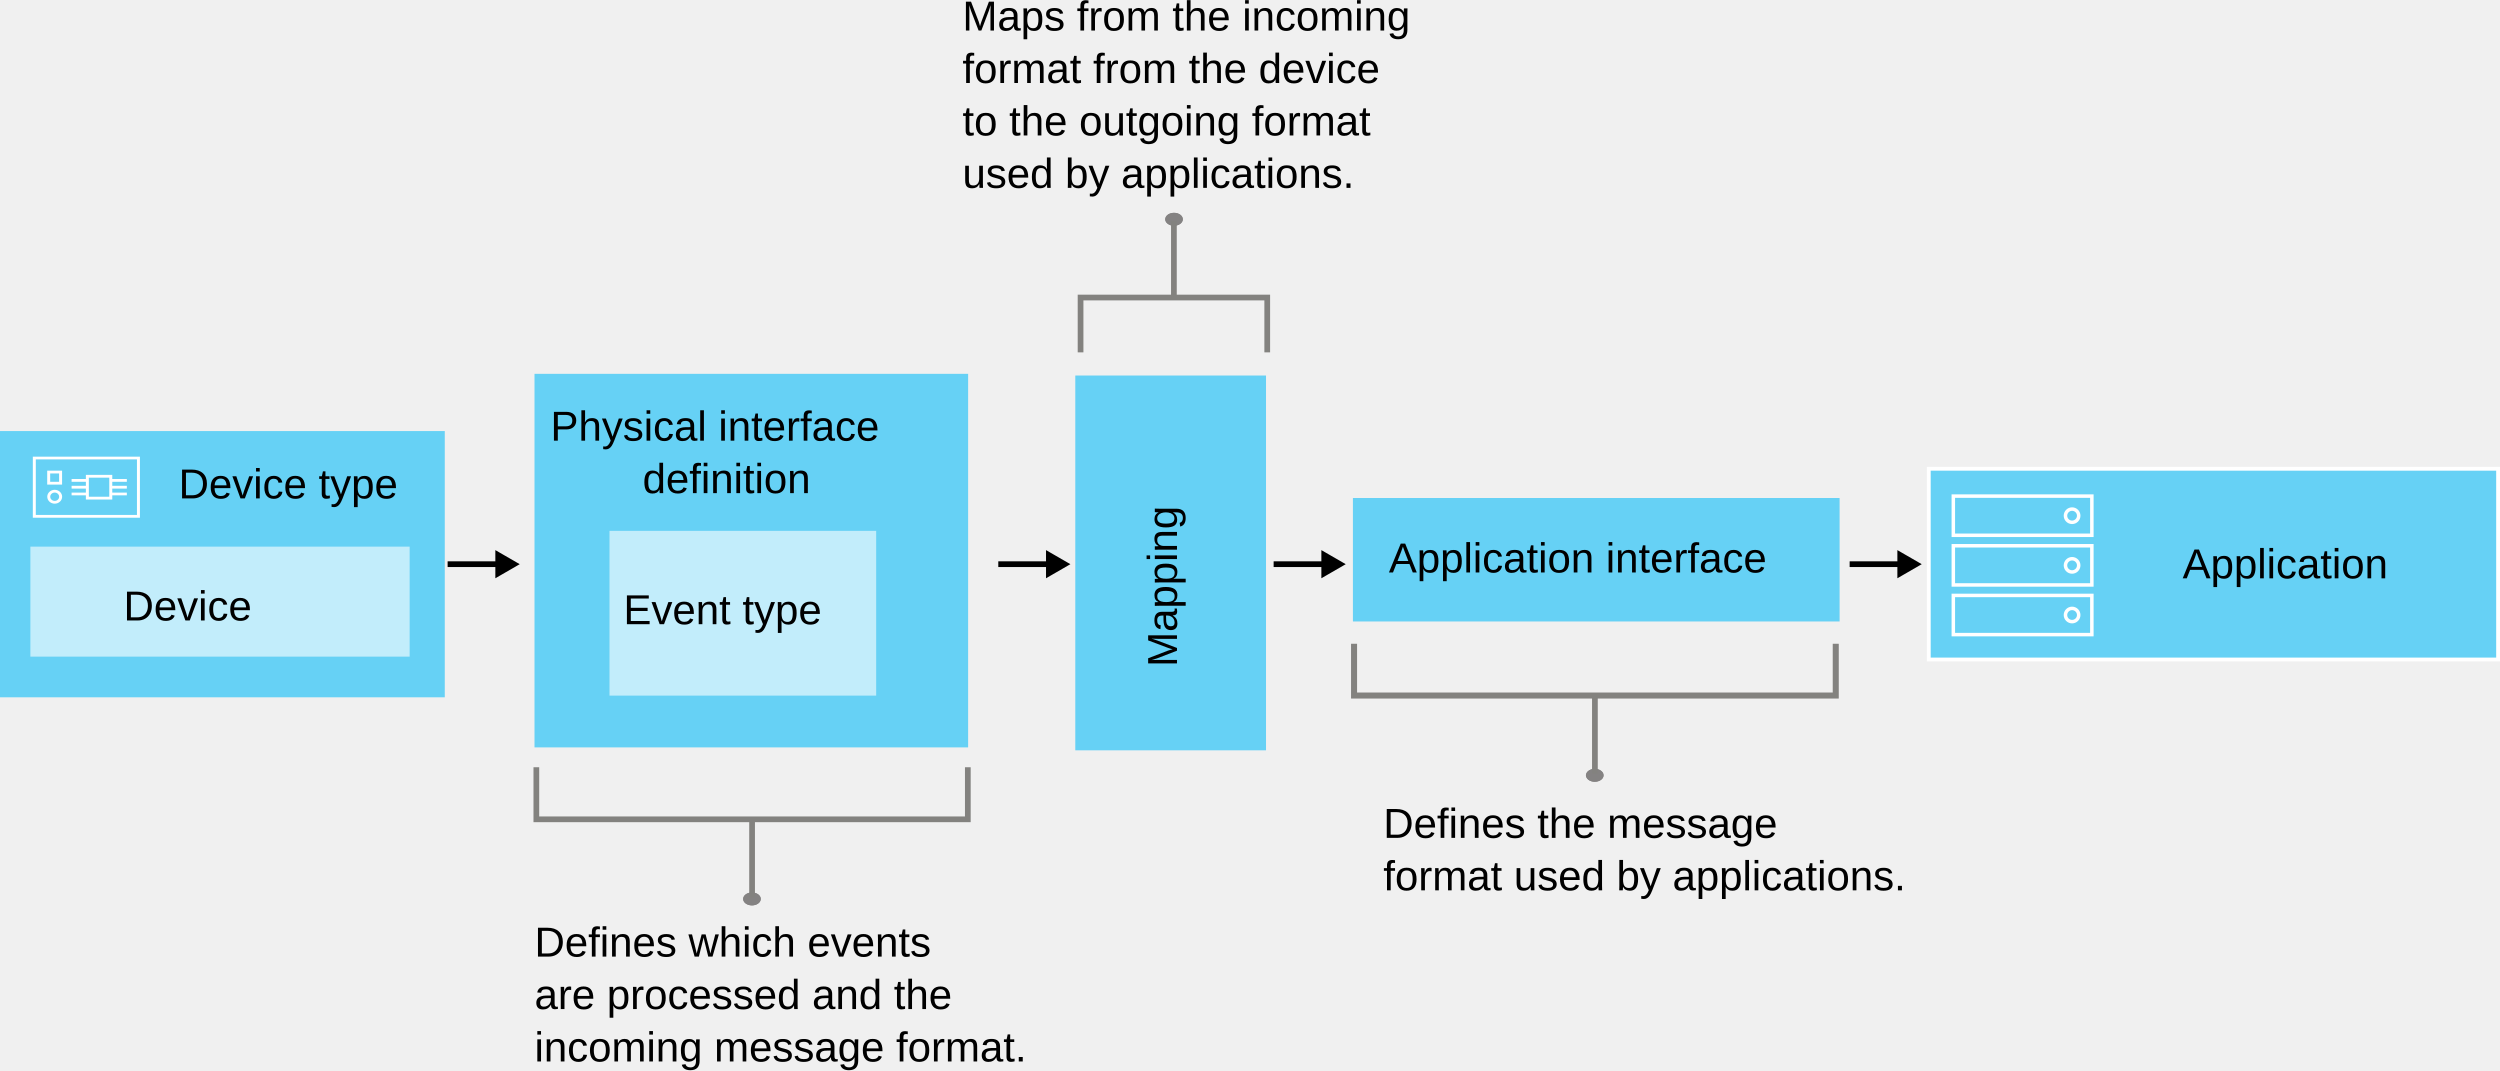
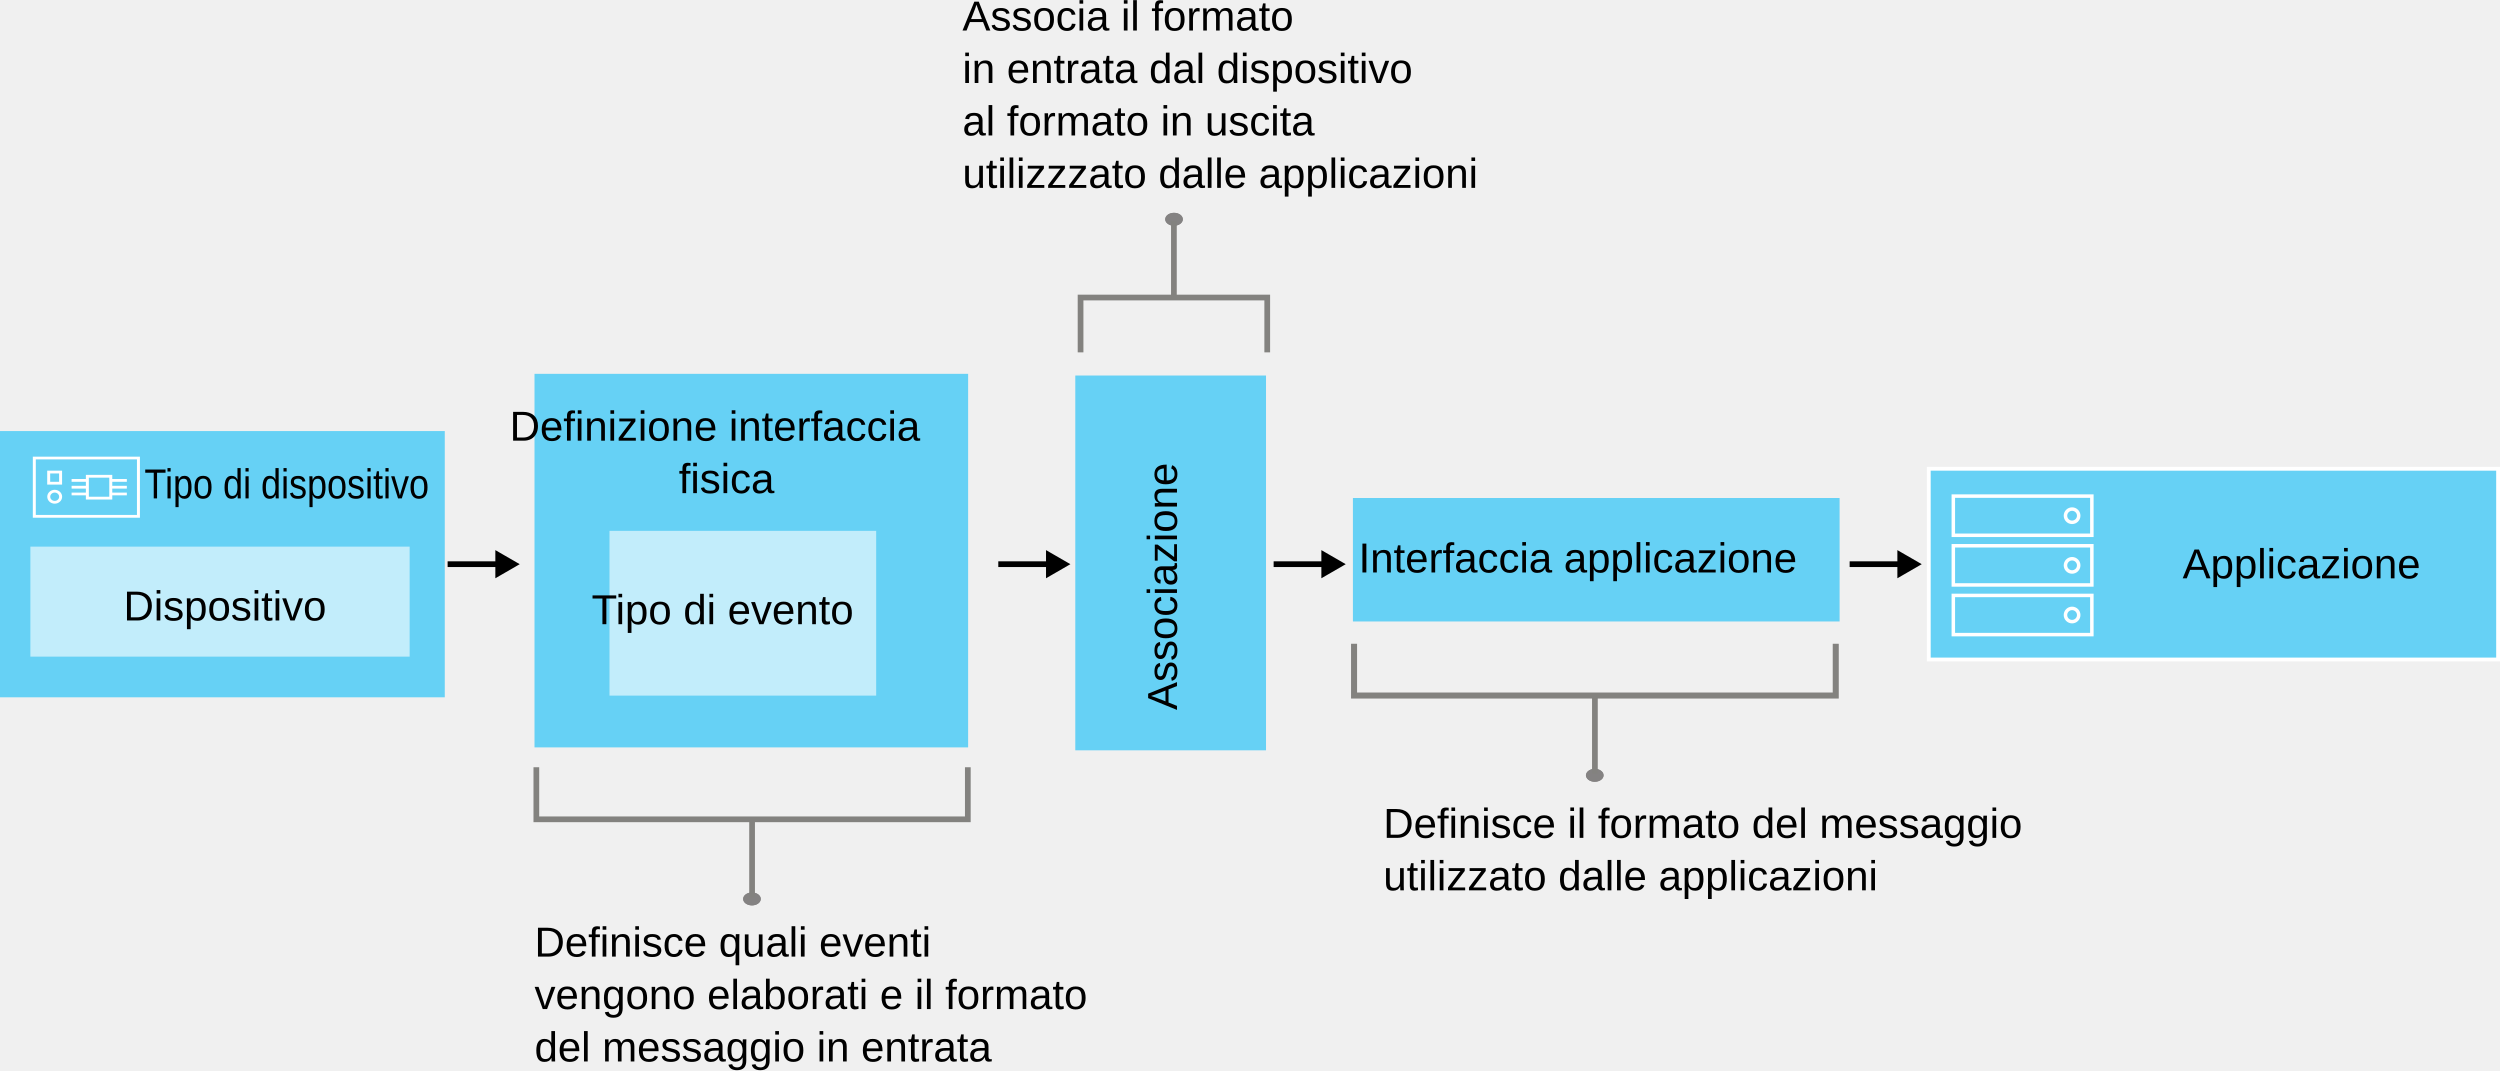
<svg xmlns="http://www.w3.org/2000/svg" id="svg5443" version="1.1" width="655.41" height="280.6" viewBox="0 0 655.41 280.6">
  <defs id="defs5447">
    <marker style="overflow:visible" id="TriangleOutM-3-4-5" refX="0" refY="0" orient="auto">
      <path transform="scale(0.4,0.4)" style="fill-rule:evenodd;stroke:#000000;stroke-width:1pt" d="m 5.77,0 -8.65,5 0,-10 8.65,5 z" id="path21258-13-6-5" />
    </marker>
    <marker style="overflow:visible" id="TriangleOutM-3-4-5-9" refX="0" refY="0" orient="auto">
      <path transform="scale(0.4,0.4)" style="fill-rule:evenodd;stroke:#000000;stroke-width:1pt" d="m 5.77,0 -8.65,5 0,-10 8.65,5 z" id="path21258-13-6-5-0" />
    </marker>
    <marker style="overflow:visible" id="TriangleOutM-3-4-5-9-4" refX="0" refY="0" orient="auto">
      <path transform="scale(0.4,0.4)" style="fill-rule:evenodd;stroke:#000000;stroke-width:1pt" d="m 5.77,0 -8.65,5 0,-10 8.65,5 z" id="path21258-13-6-5-0-6" />
    </marker>
    <marker style="overflow:visible" id="TriangleOutM-3-4-5-9-4-0" refX="0" refY="0" orient="auto">
      <path transform="scale(0.4,0.4)" style="fill-rule:evenodd;stroke:#000000;stroke-width:1pt" d="m 5.77,0 -8.65,5 0,-10 8.65,5 z" id="path21258-13-6-5-0-6-7" />
    </marker>
  </defs>
  <rect ry="0" rx="0" y="122.896" x="505.66" height="50" width="149.25" id="rect79371-1-6-6-9-8-7-3-5-1-2-7-5" style="fill:#66d1f5;fill-opacity:1;fill-rule:evenodd;stroke:#ffffff;stroke-width:1;stroke-miterlimit:4;stroke-dasharray:none;stroke-opacity:1" />
  <text xml:space="preserve" style="font-style:normal;font-variant:normal;font-weight:normal;font-stretch:normal;font-size:11px;line-height:125%;font-family:Arial;-inkscape-font-specification:Arial;text-align:start;letter-spacing:0px;word-spacing:0px;writing-mode:lr-tb;text-anchor:start;fill:#000000;fill-opacity:1;stroke:none" x="572.207" y="151.627" id="text18189-5-9">
-     <tspan x="572.207" y="151.627" id="tspan6913-6">Application</tspan>
+     <tspan x="572.207" y="151.627" id="tspan6913-6">Applicazione</tspan>
  </text>
  <g id="g5240-2-8" transform="matrix(0.09339234,0,0,0.09339234,506.8965,124.8685)" style="stroke-width:9.794;stroke-miterlimit:4;stroke-dasharray:none">
    <rect id="rect5222-4-5" height="110" width="388.9" stroke-miterlimit="10" y="55.6" x="55.6" style="fill:none;stroke:#ffffff;stroke-width:9.794;stroke-miterlimit:4;stroke-dasharray:none" />
    <rect id="rect5224-7-2" height="110" width="388.9" stroke-miterlimit="10" y="195" x="55.6" style="fill:none;stroke:#ffffff;stroke-width:9.794;stroke-miterlimit:4;stroke-dasharray:none" />
    <rect id="rect5226-6-7" height="110" width="388.9" stroke-miterlimit="10" y="334.4" x="55.6" style="fill:none;stroke:#ffffff;stroke-width:9.794;stroke-miterlimit:4;stroke-dasharray:none" />
    <circle id="circle5228-0-6" r="18.6" cy="110.6" cx="389" stroke-miterlimit="10" style="fill:none;stroke:#ffffff;stroke-width:9.794;stroke-miterlimit:4;stroke-dasharray:none" />
    <circle id="circle5230-5-6" r="18.6" cy="250" cx="389" stroke-miterlimit="10" style="fill:none;stroke:#ffffff;stroke-width:9.794;stroke-miterlimit:4;stroke-dasharray:none" />
    <circle id="circle5232-6-1" r="18.6" cy="389.4" cx="389" stroke-miterlimit="10" style="fill:none;stroke:#ffffff;stroke-width:9.794;stroke-miterlimit:4;stroke-dasharray:none" />
  </g>
  <rect ry="0" rx="0" y="113.009" x="0" height="69.8" width="116.605" id="rect79371-1-6-6-9-8-7-86-3-9" style="fill:#66d1f5;fill-opacity:1;fill-rule:evenodd;stroke:none" />
-   <text y="130.67" x="75.564" font-size="12" id="text56820" style="font-style:normal;font-variant:normal;font-weight:normal;font-stretch:normal;font-size:11px;line-height:125%;font-family:Arial;-inkscape-font-specification:Arial;text-align:center;writing-mode:lr-tb;text-anchor:middle;fill:#000000;fill-opacity:1">Device type</text>
+   <text y="120.996" x="81.178" font-size="12" id="text56820" style="font-style:normal;font-variant:normal;font-weight:normal;font-stretch:normal;font-size:10.186px;line-height:125%;font-family:Arial;-inkscape-font-specification:Arial;text-align:center;writing-mode:lr-tb;text-anchor:middle;fill:#000000;fill-opacity:1" transform="scale(0.9259615,1.079959)">Tipo di dispositivo</text>
  <rect ry="0" rx="0" y="143.307" x="7.964" height="28.839" width="99.431" id="rect79371-1-6-6-9-8-7-86-7" style="fill:#c2edfb;fill-opacity:1;fill-rule:evenodd;stroke:none" />
-   <text y="162.67" x="32.387" font-size="11" id="text56922" style="font-style:normal;font-variant:normal;font-weight:normal;font-stretch:normal;font-size:11px;line-height:125%;font-family:Arial;-inkscape-font-specification:Arial;text-align:start;writing-mode:lr-tb;text-anchor:start;fill:#000000;fill-opacity:1">Device</text>
+   <text y="162.67" x="32.387" font-size="11" id="text56922" style="font-style:normal;font-variant:normal;font-weight:normal;font-stretch:normal;font-size:11px;line-height:125%;font-family:Arial;-inkscape-font-specification:Arial;text-align:start;writing-mode:lr-tb;text-anchor:start;fill:#000000;fill-opacity:1">Dispositivo</text>
  <g id="g5278-5" transform="matrix(0.7799818,0,0,0.7279118,5.096387,111.3452)">
    <path id="path5280-9" d="M 40,12 35.33,12 9.67,12 5,12 5,33 9.67,33 35.34,33 40,33 40,12 Z m -9.22,8.06 5.32,0 m -5.32,2.44 5.32,0 m -5.32,2.44 5.32,0 m -18.57,-4.88 5.32,0 m -5.32,2.44 5.32,0 m -5.32,2.44 5.32,0 m -0.02,1.5 7.87,0 0,-7.87 -7.87,0 0,7.87 z m -10.98,-2.5 c 1.1,0 2,0.9 2,2 0,1.1 -0.9,2 -2,2 -1.1,0 -2,-0.9 -2,-2 0,-1.11 0.9,-2 2,-2 z m 1.98,-2.88 -4,0 0,-4 4,0 0,4 z" stroke-miterlimit="10" style="fill:none;stroke:#ffffff;stroke-miterlimit:10" />
  </g>
  <rect style="fill:#66d1f5;fill-opacity:1;fill-rule:evenodd;stroke:none" id="rect7198-5" width="98.256" height="50" x="-196.706" y="281.903" rx="0" ry="0" transform="matrix(0,-1,1,0,0,0)" />
  <text xml:space="preserve" style="font-style:normal;font-variant:normal;font-weight:normal;font-stretch:normal;font-size:11px;line-height:125%;font-family:Arial;-inkscape-font-specification:Arial;text-align:center;letter-spacing:0px;word-spacing:0px;writing-mode:lr-tb;text-anchor:middle;fill:#000000;fill-opacity:1;stroke:none" x="-149.139" y="308.562" id="text7210-2" transform="matrix(0,-1,1,0,0,0)">
-     <tspan x="-149.139" y="308.562" id="tspan7573-7">Mapping</tspan>
+     <tspan x="-149.139" y="308.562" id="tspan7573-7">Associazione</tspan>
  </text>
  <rect style="fill:#66d1f5;fill-opacity:1;fill-rule:evenodd;stroke:none" id="rect6559" width="113.683" height="97.932" x="140.126" y="98.007" rx="0" ry="0" />
  <rect ry="0" rx="0" y="139.168" x="159.79" height="43.196" width="69.912" id="rect79371-1-6-6-9-8-7-9-9" style="fill:#c2edfb;fill-opacity:1;fill-rule:evenodd;stroke:none" />
  <text xml:space="preserve" style="font-style:normal;font-variant:normal;font-weight:normal;font-stretch:normal;font-size:11px;line-height:125%;font-family:Arial;-inkscape-font-specification:Arial;text-align:center;letter-spacing:0px;word-spacing:0px;writing-mode:lr-tb;text-anchor:middle;fill:#000000;fill-opacity:1;stroke:none" x="195.063" y="115.531" id="text5543">
-     <tspan x="195.063" y="115.531" id="tspan5547">Physical interface</tspan>
-     <tspan x="195.063" y="129.281" id="tspan7758">definition</tspan>
+     <tspan x="195.063" y="115.531" id="tspan7758">Definizione interfaccia</tspan>
+     <tspan x="195.063" y="129.281" id="tspan3424">fisica</tspan>
  </text>
  <text id="text13959-6" y="163.649" x="194.024" style="font-style:normal;font-variant:normal;font-weight:normal;font-stretch:normal;font-size:11px;line-height:125%;font-family:Arial;-inkscape-font-specification:Arial;text-align:center;letter-spacing:0px;word-spacing:0px;writing-mode:lr-tb;text-anchor:middle;fill:#000000;fill-opacity:1;stroke:none" xml:space="preserve">
-     <tspan id="tspan13963-4" y="163.649" x="194.024">Event type</tspan>
+     <tspan id="tspan13963-4" y="163.649" x="194.024">Tipo di evento</tspan>
  </text>
  <flowRoot xml:space="preserve" id="flowRoot7760" style="font-style:normal;font-weight:normal;font-size:40px;line-height:125%;font-family:sans-serif;letter-spacing:0px;word-spacing:0px;fill:#000000;fill-opacity:1;stroke:none;stroke-width:1px;stroke-linecap:butt;stroke-linejoin:miter;stroke-opacity:1" transform="translate(-80.51996,-21.98809)">
    <flowRegion id="flowRegion7762" />
    <flowPara id="flowPara7766" />
  </flowRoot>
  <flowRoot xml:space="preserve" id="flowRoot7821" style="font-style:normal;font-weight:normal;font-size:40px;line-height:125%;font-family:sans-serif;letter-spacing:0px;word-spacing:0px;fill:#000000;fill-opacity:1;stroke:none;stroke-width:1px;stroke-linecap:butt;stroke-linejoin:miter;stroke-opacity:1" transform="translate(-80.51996,-21.98809)">
    <flowRegion id="flowRegion7823" />
    <flowPara id="flowPara7827" />
  </flowRoot>
  <rect style="fill:#66d1f5;fill-opacity:1;fill-rule:evenodd;stroke:none" id="rect6559-2" width="127.59" height="32.368" x="354.686" y="130.559" rx="0" ry="0" />
  <text xml:space="preserve" style="font-style:normal;font-variant:normal;font-weight:normal;font-stretch:normal;font-size:11px;line-height:125%;font-family:Arial;-inkscape-font-specification:Arial;text-align:center;letter-spacing:0px;word-spacing:0px;writing-mode:lr-tb;text-anchor:middle;fill:#000000;fill-opacity:1;stroke:none" x="418.232" y="150.083" id="text5543-1">
-     <tspan x="418.232" y="150.083" id="tspan7758-4">Application interface</tspan>
+     <tspan x="418.232" y="150.083" id="tspan7758-4">Interfaccia applicazione</tspan>
  </text>
  <flowRoot xml:space="preserve" id="flowRoot7909" style="font-style:normal;font-weight:normal;font-size:40px;line-height:125%;font-family:sans-serif;letter-spacing:0px;word-spacing:0px;fill:#000000;fill-opacity:1;stroke:none;stroke-width:1px;stroke-linecap:butt;stroke-linejoin:miter;stroke-opacity:1" transform="translate(-80.51996,-21.98809)">
    <flowRegion id="flowRegion7911" />
    <flowPara id="flowPara7915" />
  </flowRoot>
  <flowRoot xml:space="preserve" id="flowRoot7917" style="font-style:normal;font-weight:normal;font-size:40px;line-height:125%;font-family:sans-serif;letter-spacing:0px;word-spacing:0px;fill:#000000;fill-opacity:1;stroke:none;stroke-width:1px;stroke-linecap:butt;stroke-linejoin:miter;stroke-opacity:1" transform="translate(-80.51996,-21.98809)">
    <flowRegion id="flowRegion7919" />
    <flowPara id="flowPara7923" />
  </flowRoot>
  <path id="path8199-4-90" d="m 117.35,147.909 14.64,0" style="opacity:1;fill:none;stroke:#000000;stroke-width:1.5;stroke-linecap:butt;stroke-linejoin:miter;stroke-miterlimit:4;stroke-dasharray:none;stroke-opacity:1;marker-end:url(#TriangleOutM-3-4-5)" />
  <path id="path8199-4-90-8" d="m 261.716,147.909 14.64,0" style="opacity:1;fill:none;stroke:#000000;stroke-width:1.5;stroke-linecap:butt;stroke-linejoin:miter;stroke-miterlimit:4;stroke-dasharray:none;stroke-opacity:1;marker-end:url(#TriangleOutM-3-4-5-9)" />
  <path id="path8199-4-90-8-7" d="m 333.902,147.909 14.64,0" style="opacity:1;fill:none;stroke:#000000;stroke-width:1.5;stroke-linecap:butt;stroke-linejoin:miter;stroke-miterlimit:4;stroke-dasharray:none;stroke-opacity:1;marker-end:url(#TriangleOutM-3-4-5-9-4)" />
  <path id="path8199-4-90-8-7-6" d="m 484.911,147.909 14.64,0" style="opacity:1;fill:none;stroke:#000000;stroke-width:1.5;stroke-linecap:butt;stroke-linejoin:miter;stroke-miterlimit:4;stroke-dasharray:none;stroke-opacity:1;marker-end:url(#TriangleOutM-3-4-5-9-4-0)" />
  <g id="g56426" transform="matrix(0,-1,1.357484,0,-518.3338,383.8479)" style="stroke-width:1.287;stroke-miterlimit:4;stroke-dasharray:none">
    <circle cx="326.366" cy="608.593" r="1.692" id="circle56428" style="fill:#848282;stroke-width:1.287;stroke-miterlimit:4;stroke-dasharray:none" />
  </g>
  <path id="path20115" d="m 283.284,92.375 0,-14.373 48.939,0 0,14.373 0,0" style="fill:none;stroke:#83827f;stroke-width:1.5;stroke-linecap:butt;stroke-linejoin:miter;stroke-miterlimit:4;stroke-dasharray:none;stroke-opacity:1" />
  <ellipse cy="307.753" cx="-57.493" id="path20185" style="fill:#848282;fill-opacity:1;stroke:none;stroke-width:1.5;stroke-miterlimit:4;stroke-dasharray:none" transform="matrix(0,-1,1,0,0,0)" rx="1.694" ry="2.3" />
  <path id="path20187" d="m 307.753,78.058 0,-20.171" style="fill:none;stroke:#83827f;stroke-width:1.5;stroke-linecap:butt;stroke-linejoin:miter;stroke-miterlimit:4;stroke-dasharray:none;stroke-opacity:1" />
  <g id="g8248" transform="translate(-62,64.00707)">
    <g style="stroke-width:1.287;stroke-miterlimit:4;stroke-dasharray:none" transform="matrix(0,1,-1.357484,0,1085.256,-154.6974)" id="g56426-0">
      <circle style="fill:#848282;stroke-width:1.287;stroke-miterlimit:4;stroke-dasharray:none" id="circle56428-9" r="1.692" cy="608.593" cx="326.366" />
    </g>
    <path style="fill:none;stroke:#83827f;stroke-width:1.5;stroke-linecap:butt;stroke-linejoin:miter;stroke-miterlimit:4;stroke-dasharray:none;stroke-opacity:1" d="m 315.728,137.137 0,13.651 -113.118,0 0,-13.651 0,0" id="path20115-2" />
    <ellipse ry="2.3" rx="1.694" transform="matrix(0,1,-1,0,0,0)" style="fill:#848282;fill-opacity:1;stroke:none;stroke-width:1.5;stroke-miterlimit:4;stroke-dasharray:none" id="path20185-7" cx="171.657" cy="-259.169" />
    <path style="fill:none;stroke:#83827f;stroke-width:1.5;stroke-linecap:butt;stroke-linejoin:miter;stroke-miterlimit:4;stroke-dasharray:none;stroke-opacity:1" d="m 259.169,151.093 0,20.171" id="path20187-2" />
  </g>
  <g id="g8241" transform="translate(-62,68.00707)">
    <g style="stroke-width:1.287;stroke-miterlimit:4;stroke-dasharray:none" transform="matrix(0,1,-1.357484,0,1306.214,-191.109)" id="g56426-0-4">
      <circle style="fill:#848282;stroke-width:1.287;stroke-miterlimit:4;stroke-dasharray:none" id="circle56428-9-4" r="1.692" cy="608.593" cx="326.366" />
    </g>
    <path style="fill:none;stroke:#83827f;stroke-width:1.58;stroke-linecap:butt;stroke-linejoin:miter;stroke-miterlimit:4;stroke-dasharray:none;stroke-opacity:1" d="m 543.268,100.766 0,13.571 -126.283,0 0,-13.571 0,0" id="path20115-2-2" />
    <ellipse ry="2.3" rx="1.694" transform="matrix(0,1,-1,0,0,0)" style="fill:#848282;fill-opacity:1;stroke:none;stroke-width:1.5;stroke-miterlimit:4;stroke-dasharray:none" id="path20185-7-3" cx="135.246" cy="-480.127" />
    <path style="fill:none;stroke:#83827f;stroke-width:1.5;stroke-linecap:butt;stroke-linejoin:miter;stroke-miterlimit:4;stroke-dasharray:none;stroke-opacity:1" d="m 480.126,114.681 0,20.171" id="path20187-2-5" />
  </g>
  <text xml:space="preserve" style="font-style:normal;font-weight:normal;font-size:40px;line-height:125%;font-family:sans-serif;letter-spacing:0px;word-spacing:0px;fill:#000000;fill-opacity:1;stroke:none;stroke-width:1px;stroke-linecap:butt;stroke-linejoin:miter;stroke-opacity:1" x="88.996" y="-84.422" id="text8282">
    <tspan id="tspan8284" x="88.996" y="-84.422" />
  </text>
  <text xml:space="preserve" style="font-style:normal;font-variant:normal;font-weight:normal;font-stretch:normal;font-size:11px;line-height:125%;font-family:Arial;-inkscape-font-specification:Arial;text-align:center;letter-spacing:0px;word-spacing:0px;writing-mode:lr-tb;text-anchor:middle;fill:#000000;fill-opacity:1;stroke:none" x="252.319" y="8.008" id="text5543-4">
-     <tspan x="252.319" y="8.008" id="tspan7758-7" style="text-align:start;text-anchor:start">Maps from the incoming </tspan>
-     <tspan x="252.319" y="21.758" id="tspan8332" style="text-align:start;text-anchor:start">format from the device </tspan>
-     <tspan x="252.319" y="35.508" id="tspan8334" style="text-align:start;text-anchor:start">to the outgoing format </tspan>
-     <tspan x="252.319" y="49.258" id="tspan8336" style="text-align:start;text-anchor:start">used by applications.</tspan>
+     <tspan x="252.319" y="8.008" id="tspan7758-7" style="text-align:start;text-anchor:start">Associa il formato</tspan>
+     <tspan x="252.319" y="21.758" id="tspan8332" style="text-align:start;text-anchor:start">in entrata dal dispositivo</tspan>
+     <tspan x="252.319" y="35.508" id="tspan8334" style="text-align:start;text-anchor:start">al formato in uscita</tspan>
+     <tspan x="252.319" y="49.258" id="tspan8336" style="text-align:start;text-anchor:start">utilizzzato dalle applicazioni</tspan>
    <tspan x="252.319" y="63.008" id="tspan8330" style="text-align:start;text-anchor:start" />
  </text>
  <text xml:space="preserve" style="font-style:normal;font-variant:normal;font-weight:normal;font-stretch:normal;font-size:11px;line-height:125%;font-family:Arial;-inkscape-font-specification:Arial;text-align:center;letter-spacing:0px;word-spacing:0px;writing-mode:lr-tb;text-anchor:middle;fill:#000000;fill-opacity:1;stroke:none" x="140.131" y="250.785" id="text5543-4-8">
-     <tspan x="140.131" y="250.785" id="tspan8330-6" style="text-align:start;text-anchor:start">Defines which events </tspan>
-     <tspan x="140.131" y="264.535" style="text-align:start;text-anchor:start" id="tspan8400">are processed and the </tspan>
-     <tspan x="140.131" y="278.285" style="text-align:start;text-anchor:start" id="tspan8402">incoming message format.</tspan>
+     <tspan x="140.131" y="250.785" id="tspan8330-6" style="text-align:start;text-anchor:start">Definisce quali eventi</tspan>
+     <tspan x="140.131" y="264.535" style="text-align:start;text-anchor:start" id="tspan8400">vengono elaborati e il formato</tspan>
+     <tspan x="140.131" y="278.285" style="text-align:start;text-anchor:start" id="tspan8402">del messaggio in entrata</tspan>
    <tspan x="140.131" y="292.035" style="text-align:start;text-anchor:start" id="tspan8398" />
  </text>
  <text xml:space="preserve" style="font-style:normal;font-variant:normal;font-weight:normal;font-stretch:normal;font-size:11px;line-height:125%;font-family:Arial;-inkscape-font-specification:Arial;text-align:center;letter-spacing:0px;word-spacing:0px;writing-mode:lr-tb;text-anchor:middle;fill:#000000;fill-opacity:1;stroke:none" x="362.651" y="219.659" id="text5543-4-6">
-     <tspan x="362.651" y="219.659" id="tspan8330-9" style="text-align:start;text-anchor:start">Defines the message </tspan>
-     <tspan x="362.651" y="233.409" style="text-align:start;text-anchor:start" id="tspan8418">format used by applications.</tspan>
+     <tspan x="362.651" y="219.659" style="text-align:start;text-anchor:start" id="tspan8418">Definisce il formato del messaggio</tspan>
+     <tspan x="362.651" y="233.409" style="text-align:start;text-anchor:start" id="tspan3428">utilizzato dalle applicazioni</tspan>
+   </text>
+   <text xml:space="preserve" style="font-style:normal;font-weight:normal;font-size:40px;line-height:125%;font-family:sans-serif;letter-spacing:0px;word-spacing:0px;fill:#000000;fill-opacity:1;stroke:none;stroke-width:1px;stroke-linecap:butt;stroke-linejoin:miter;stroke-opacity:1" x="290.913" y="3.943" id="text3418">
+     <tspan id="tspan3420" x="290.913" y="3.943"> </tspan>
  </text>
</svg>
